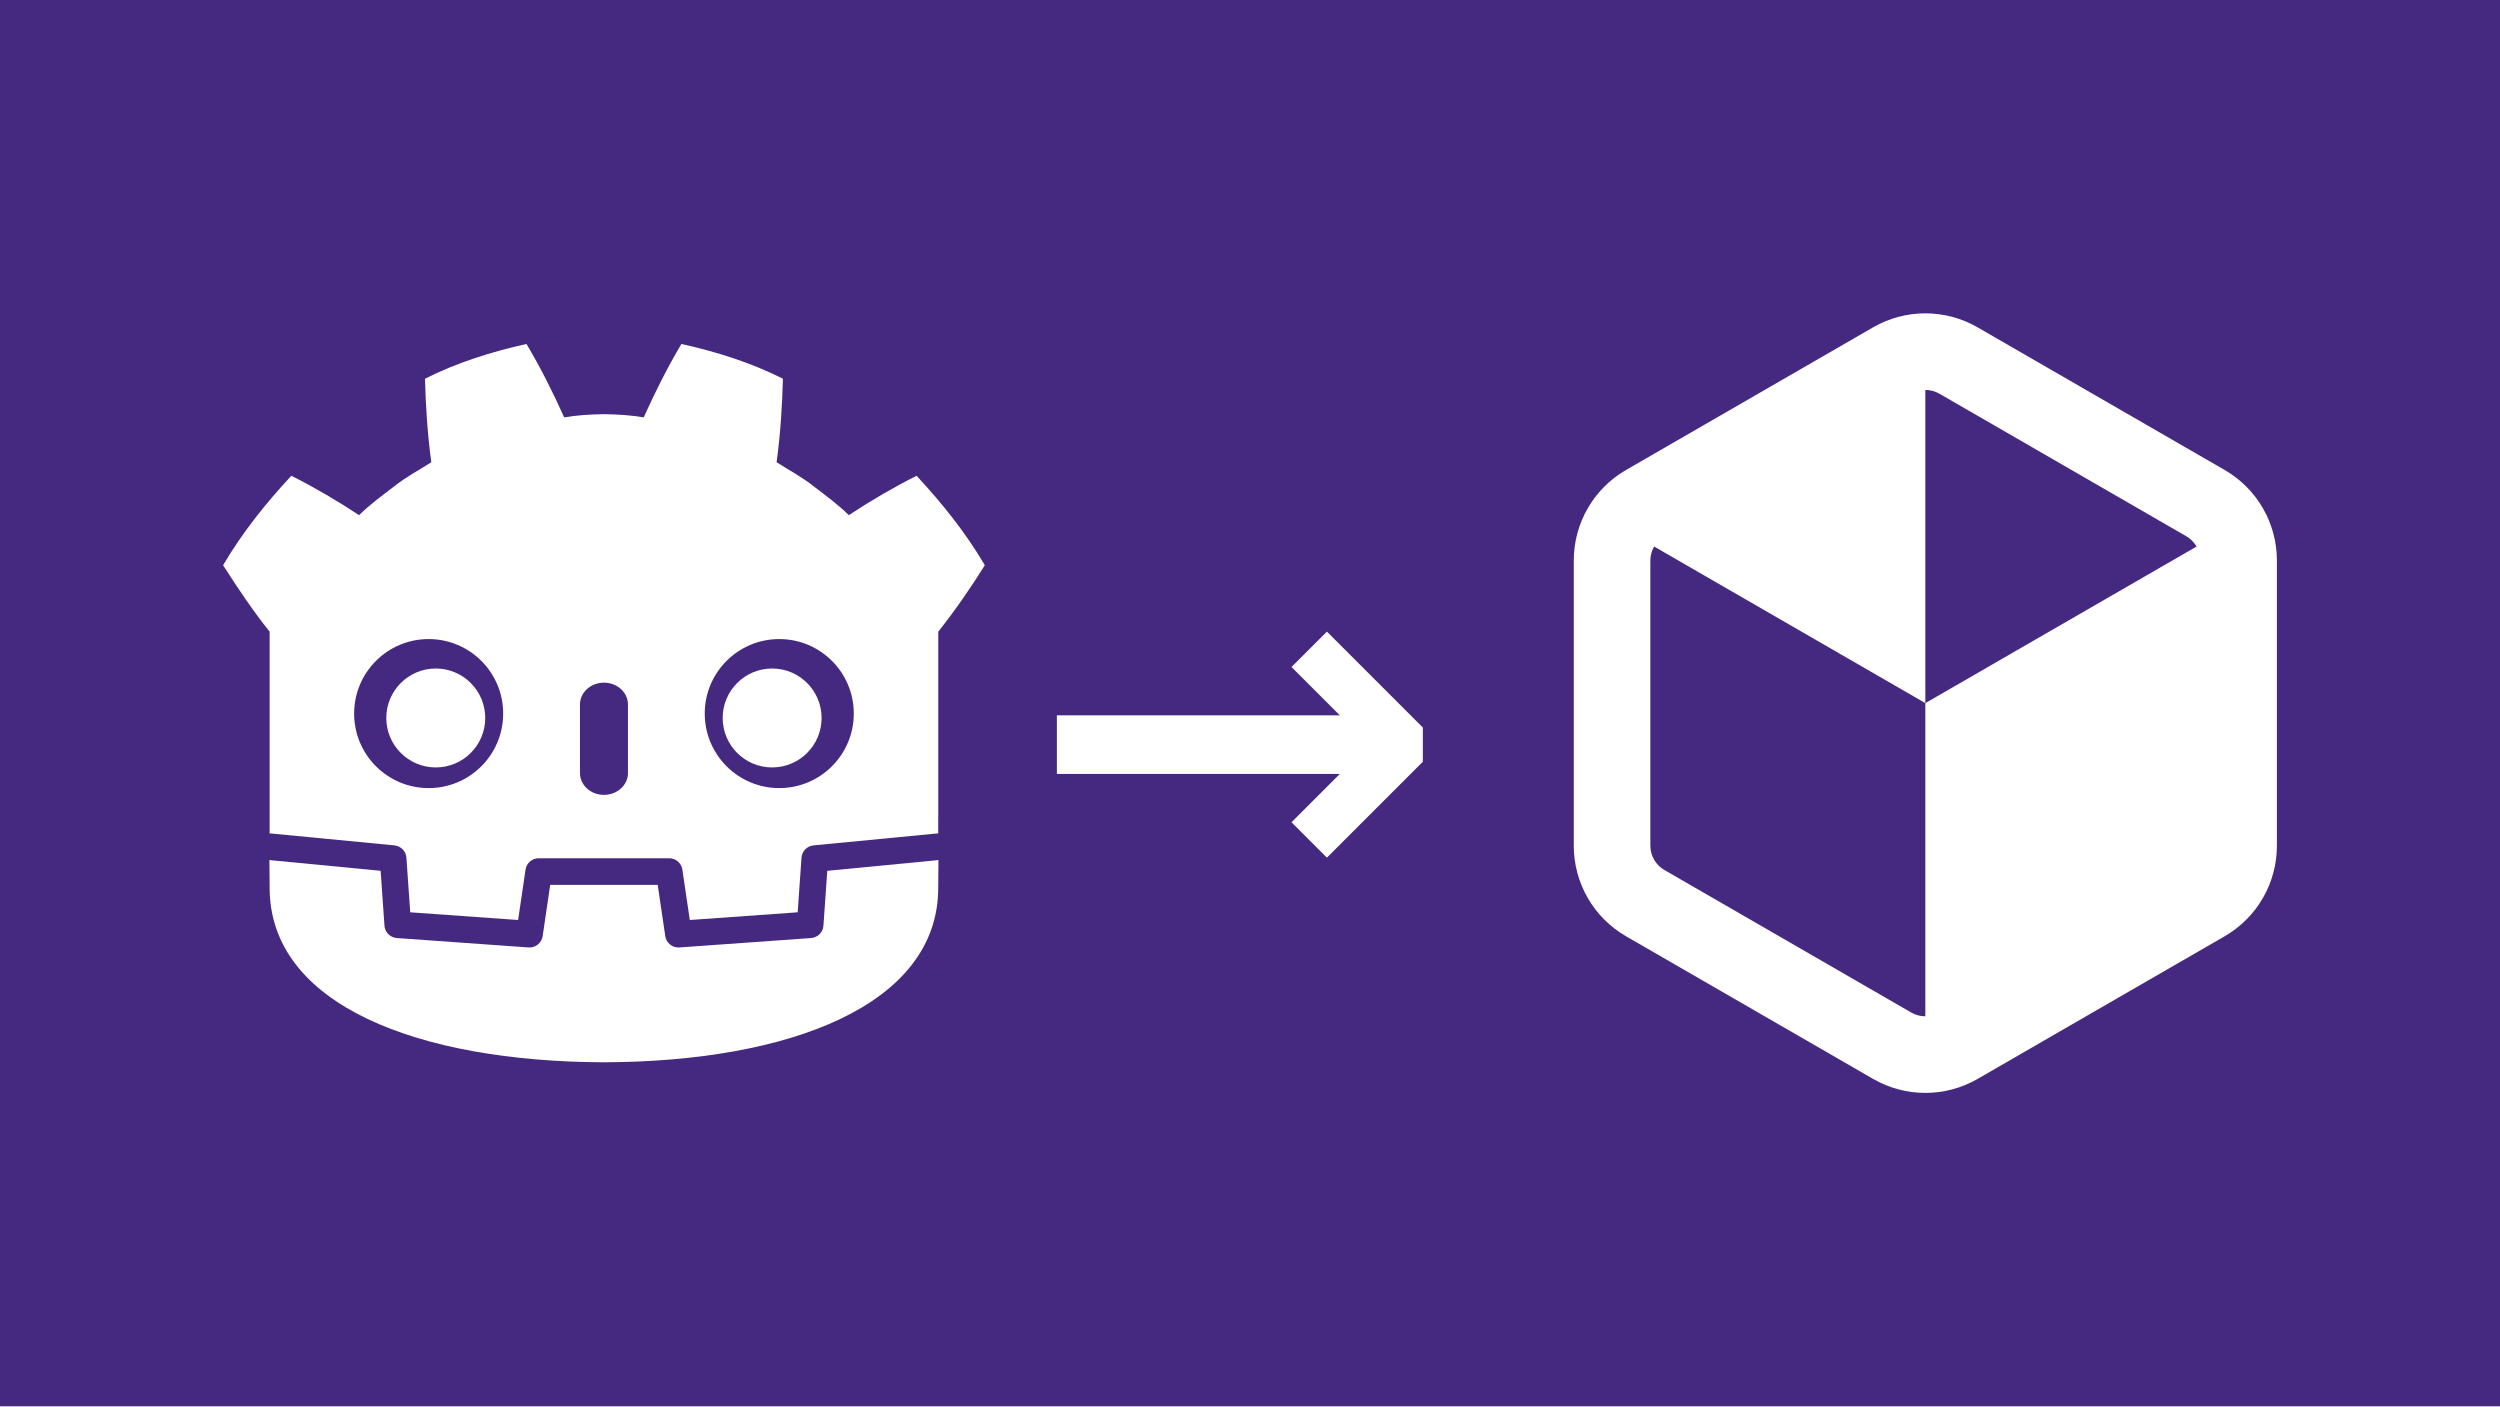
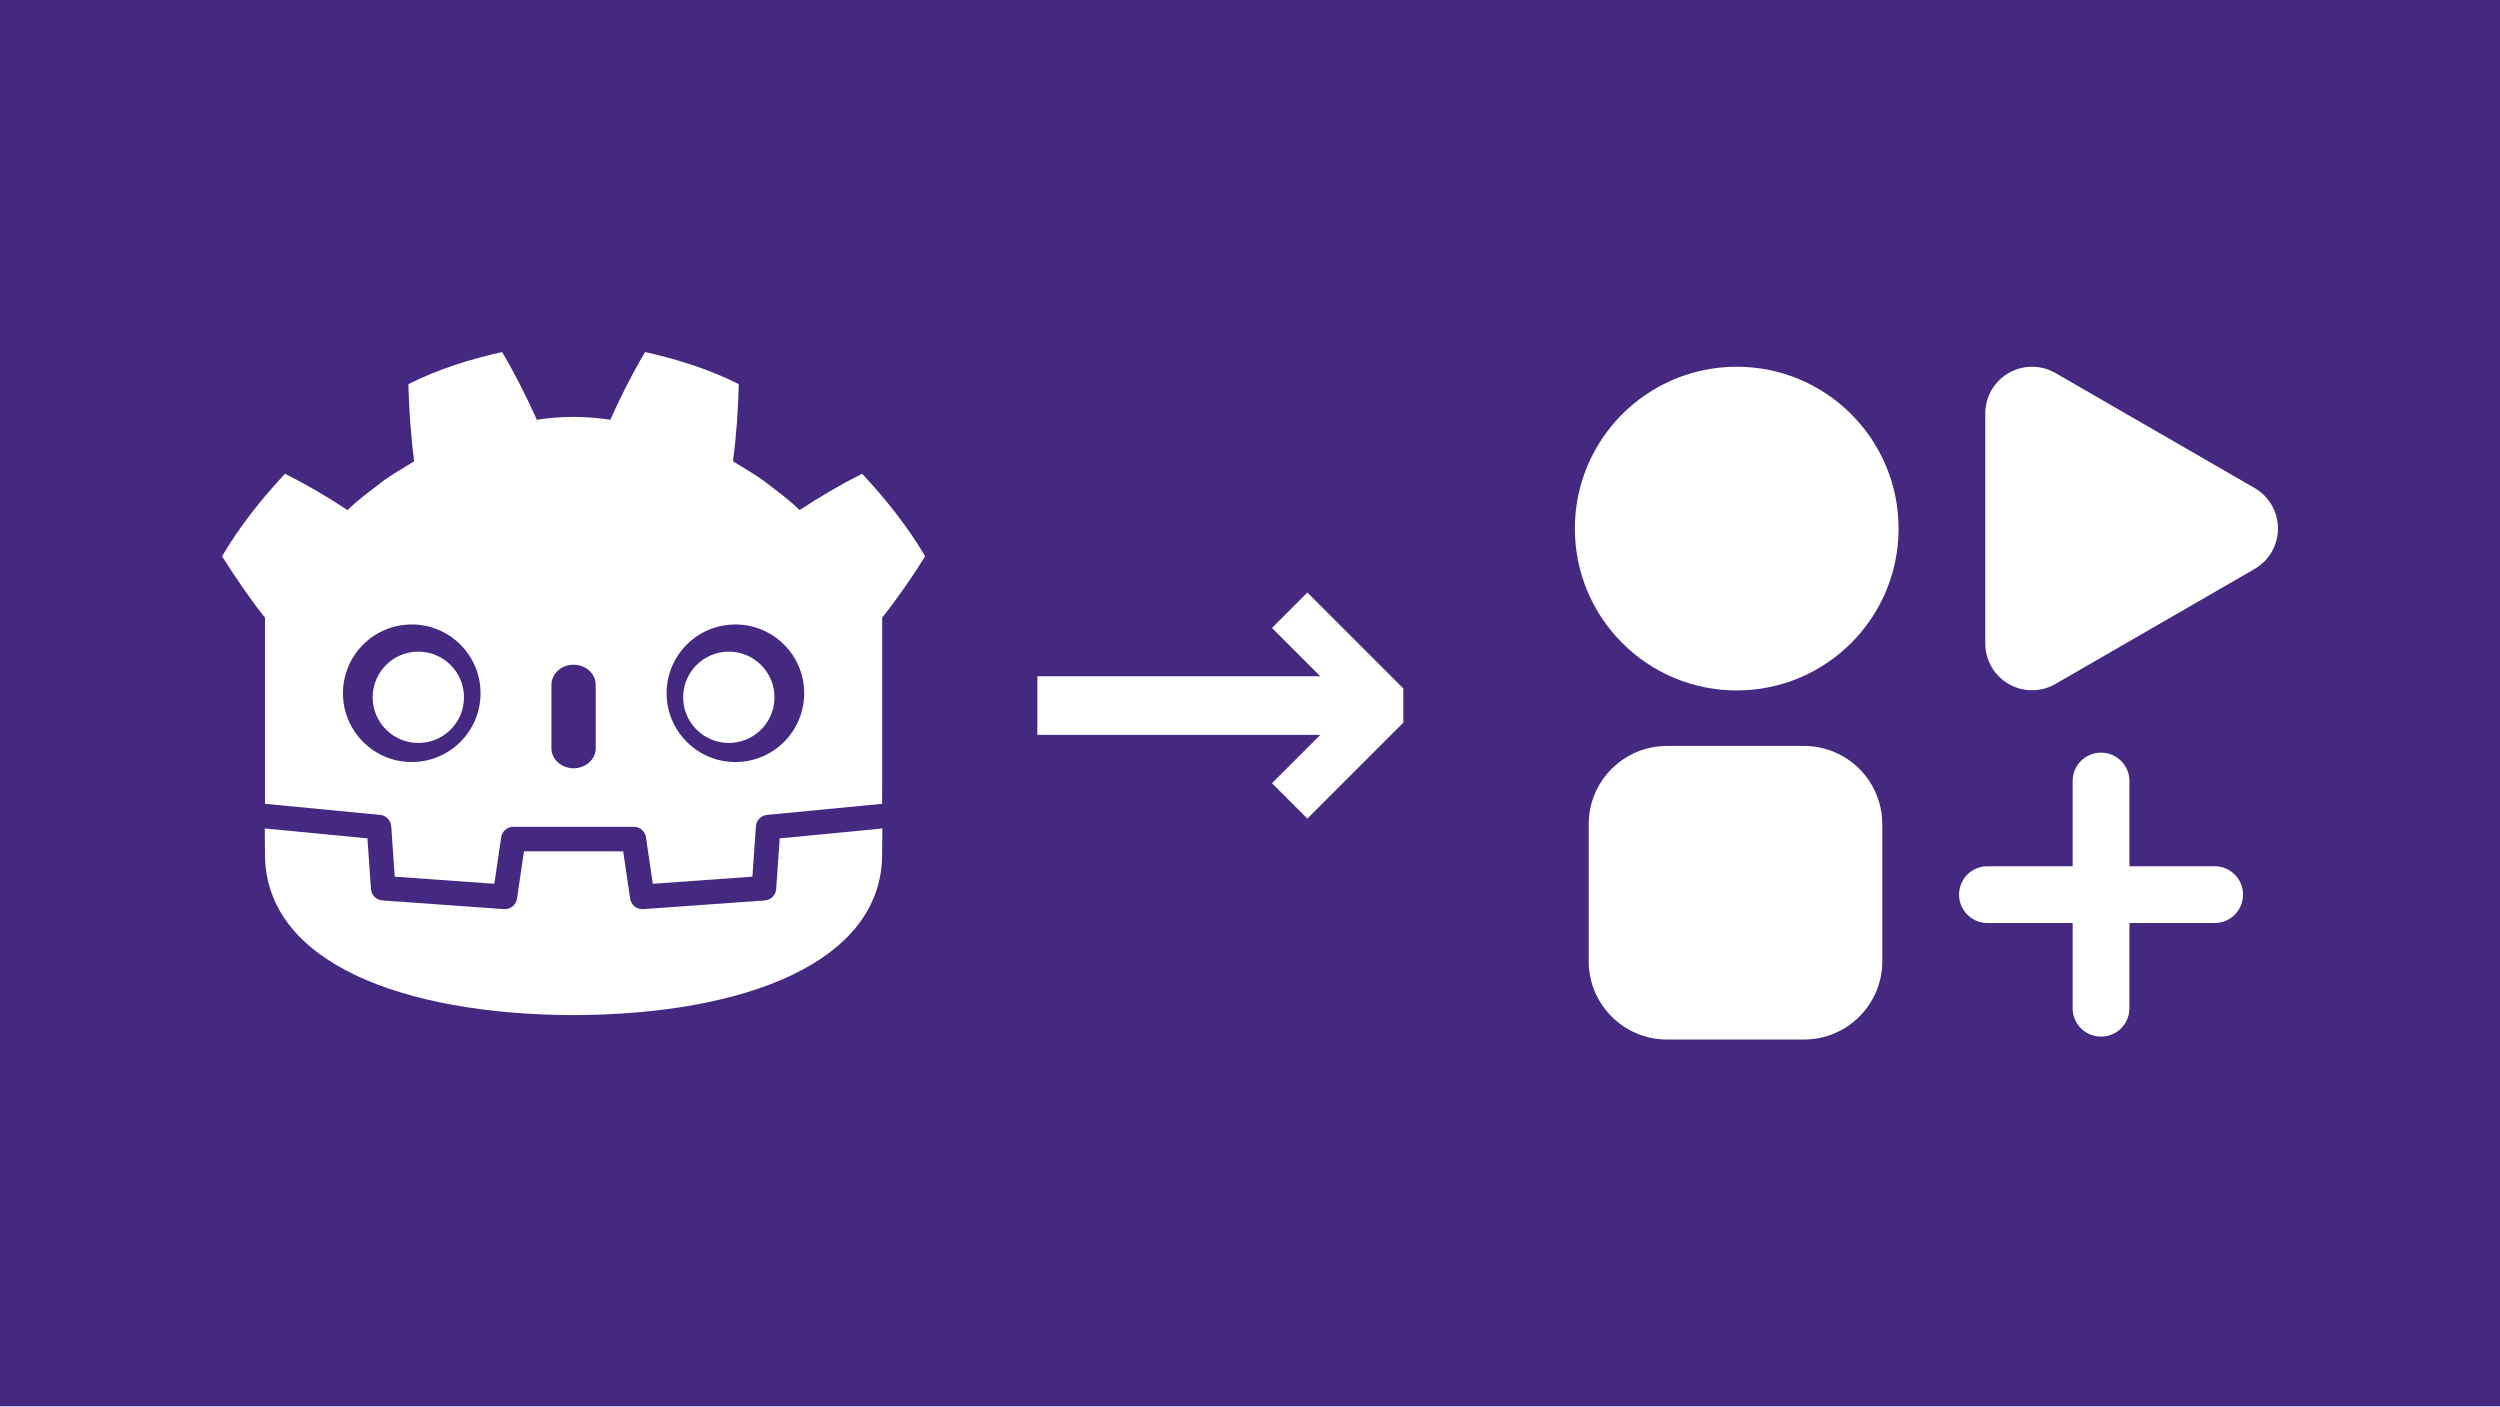
<svg xmlns="http://www.w3.org/2000/svg" width="1280" height="720" viewBox="0 0 1280 720" version="1.1" id="svg1" xml:space="preserve">
  <defs id="defs1" />
  <g id="layer1">
    <rect style="fill:#452981;fill-opacity:1;stroke-width:2;stroke-linejoin:round" id="rect1" width="1280" height="720" x="0" y="0" />
-     <g fill="#ffffff" id="g4" transform="matrix(0.4202586,0,0,0.4202586,94.05288,143.8032)" style="stroke-width:2.379">
-       <path d="m 417.615,76.875 c -42.392,9.424 -84.327,22.545 -123.643,42.334 0.899,34.716 3.144,67.98 7.693,101.768 -15.268,9.782 -31.315,18.178 -45.576,29.629 -14.49,11.147 -29.29,21.812 -42.41,34.85 C 187.468,268.118 159.725,251.825 131.145,237.443 100.337,270.599 71.531,306.383 48,346.428 c 18.493,29.029 38.329,58.206 56.699,80.959 v 197.783 25.121 22.861 c 0.45,0.004 0.898,0.021 1.344,0.062 l 150.67,14.527 c 7.892,0.762 14.077,7.114 14.627,15.023 l 4.646,66.51 131.43,9.379 9.055,-61.387 c 1.174,-7.959 8,-13.857 16.051,-13.857 h 158.961 c 8.046,0 14.873,5.899 16.047,13.857 l 9.055,61.387 131.434,-9.379 4.643,-66.51 c 0.554,-7.909 6.735,-14.258 14.627,-15.023 l 150.611,-14.527 c 0.445,-0.042 0.89,-0.058 1.34,-0.062 v -19.611 l 0.062,-0.019 v -226.135 c 21.216,-26.709 41.307,-56.172 56.699,-80.959 -23.523,-40.044 -52.345,-75.829 -83.152,-108.984 -28.572,14.382 -56.325,30.674 -82.537,48.012 -13.116,-13.037 -27.89,-23.702 -42.4,-34.85 -14.257,-11.451 -30.323,-19.847 -45.562,-29.629 4.537,-33.788 6.78,-67.051 7.684,-101.768 C 690.711,99.42 648.782,86.299 606.369,76.875 c -16.933,28.46 -32.419,59.279 -45.906,89.408 -15.993,-2.672 -32.06,-3.662 -48.148,-3.854 v -0.025 c -0.112,0 -0.217,0.025 -0.312,0.025 -0.1,0 -0.205,-0.025 -0.305,-0.025 v 0.025 c -16.118,0.191 -32.171,1.181 -48.168,3.854 C 450.051,136.154 434.574,105.335 417.615,76.875 Z M 298.416,436.398 c 50.151,0 90.799,40.617 90.799,90.752 0,50.168 -40.648,90.809 -90.799,90.809 -50.126,0 -90.787,-40.641 -90.787,-90.809 0,-50.134 40.661,-90.752 90.787,-90.752 z m 427.178,0 c 50.122,0 90.779,40.617 90.779,90.752 0,50.168 -40.657,90.809 -90.779,90.809 -50.159,0 -90.807,-40.641 -90.807,-90.809 0,-50.134 40.647,-90.752 90.807,-90.752 z m -213.6,53.109 c 16.143,0 29.254,11.908 29.254,26.561 v 83.59 c 0,14.665 -13.111,26.562 -29.254,26.562 -16.143,0 -29.227,-11.898 -29.227,-26.562 v -83.59 c 0,-14.652 13.084,-26.561 29.227,-26.561 z" stroke-width="9.905" id="path1" />
-       <path d="m 0,0 -1.121,-16.063 c -0.135,-1.936 -1.675,-3.477 -3.611,-3.616 l -38.555,-2.751 c -0.094,-0.007 -0.188,-0.01 -0.281,-0.01 -1.916,0 -3.569,1.406 -3.852,3.33 l -2.211,14.994 H -81.09 l -2.211,-14.994 c -0.297,-2.018 -2.101,-3.469 -4.133,-3.32 l -38.555,2.751 c -1.936,0.139 -3.476,1.68 -3.611,3.616 L -130.721,0 -163.268,3.138 c 0.015,-3.498 0.06,-7.33 0.06,-8.093 0,-34.374 43.605,-50.896 97.781,-51.086 h 0.066 0.067 c 54.176,0.19 97.766,16.712 97.766,51.086 0,0.777 0.047,4.593 0.063,8.093 z" transform="matrix(4.162611,0,0,-4.162611,784.0714,718.7231)" id="path2" style="stroke-width:2.379" />
-       <path d="m 0,0 c 0,-7.994 -6.479,-14.473 -14.479,-14.473 -7.996,0 -14.479,6.479 -14.479,14.473 0,7.994 6.483,14.479 14.479,14.479 C -6.479,14.479 0,7.994 0,0" transform="matrix(4.162611,0,0,-4.162611,367.3669,532.5371)" id="path3" style="stroke-width:2.379" />
-       <path d="m 0,0 c 0,-7.994 6.477,-14.473 14.471,-14.473 8.002,0 14.479,6.479 14.479,14.473 0,7.994 -6.477,14.479 -14.479,14.479 C 6.477,14.479 0,7.994 0,0" transform="matrix(4.162611,0,0,-4.162611,656.6406,532.5371)" id="path4" style="stroke-width:2.379" />
-     </g>
-     <g id="g738" transform="matrix(1.874514,0,0,1.874514,-1467.16,-154.7682)" style="fill:#ffffff;stroke-width:0.533">
-       <g id="g9130" transform="matrix(0.6535567,0,0,0.6535567,1083.955,58.47741)" style="mix-blend-mode:normal;fill:#ffffff;stroke-width:0.533">
-         <path style="fill:#ffffff;stroke:none;stroke-width:0.533px;stroke-linecap:butt;stroke-linejoin:miter;stroke-opacity:1" d="m 474.609,255.118 1e-5,151.181 -130.927,75.591 v -151.181 z" id="path9124" />
-         <path style="fill:#ffffff;stroke:none;stroke-width:0.533px;stroke-linecap:butt;stroke-linejoin:miter;stroke-opacity:1" d="M 343.683,330.709 V 179.528 L 212.756,255.118 Z" id="path9126" />
-         <path style="fill:#ffffff;fill-opacity:1;fill-rule:nonzero;stroke:none;stroke-width:44.244;stroke-linecap:round;stroke-linejoin:round;stroke-dasharray:none;stroke-opacity:1" d="m 218.612,233.262 c -13.541,7.818 -21.856,22.221 -21.856,37.856 v 119.181 c 0,15.636 8.315,30.038 21.856,37.856 l 103.214,59.591 c 13.541,7.818 30.172,7.818 43.713,0 l 103.214,-59.591 c 13.541,-7.818 21.856,-22.221 21.856,-37.856 V 271.118 c 0,-15.636 -8.315,-30.038 -21.856,-37.856 L 365.539,173.671 c -13.541,-7.818 -30.172,-7.818 -43.713,0 z m 130.927,-31.878 103.214,59.591 c 3.608,2.083 5.856,5.978 5.856,10.144 v 119.181 c 0,4.166 -2.249,8.061 -5.856,10.144 l -103.214,59.591 c -3.608,2.083 -8.105,2.083 -11.713,0 L 234.612,400.443 c -3.608,-2.083 -5.856,-5.978 -5.856,-10.144 V 271.118 c 0,-4.166 2.249,-8.061 5.856,-10.144 l 103.214,-59.591 c 3.608,-2.083 8.105,-2.083 11.713,0 z" id="path9128" />
-       </g>
+     <g fill="#ffffff" id="g4" transform="matrix(0.387931,0,0,0.387931,95.05118,150.4337)" style="stroke-width:2.578">
+       <path d="m 417.615,76.875 c -42.392,9.424 -84.327,22.545 -123.643,42.334 0.899,34.716 3.144,67.98 7.693,101.768 -15.268,9.782 -31.315,18.178 -45.576,29.629 -14.49,11.147 -29.29,21.812 -42.41,34.85 C 187.468,268.118 159.725,251.825 131.145,237.443 100.337,270.599 71.531,306.383 48,346.428 c 18.493,29.029 38.329,58.206 56.699,80.959 v 197.783 25.121 22.861 c 0.45,0.004 0.898,0.021 1.344,0.062 l 150.67,14.527 c 7.892,0.762 14.077,7.114 14.627,15.023 l 4.646,66.51 131.43,9.379 9.055,-61.387 c 1.174,-7.959 8,-13.857 16.051,-13.857 h 158.961 c 8.046,0 14.873,5.899 16.047,13.857 l 9.055,61.387 131.434,-9.379 4.643,-66.51 c 0.554,-7.909 6.735,-14.258 14.627,-15.023 l 150.611,-14.527 c 0.445,-0.042 0.89,-0.058 1.34,-0.062 v -19.611 l 0.062,-0.019 v -226.135 c 21.216,-26.709 41.307,-56.172 56.699,-80.959 -23.523,-40.044 -52.345,-75.829 -83.152,-108.984 -28.572,14.382 -56.325,30.674 -82.537,48.012 -13.116,-13.037 -27.89,-23.702 -42.4,-34.85 -14.257,-11.451 -30.323,-19.847 -45.562,-29.629 4.537,-33.788 6.78,-67.051 7.684,-101.768 C 690.711,99.42 648.782,86.299 606.369,76.875 c -16.933,28.46 -32.419,59.279 -45.906,89.408 -15.993,-2.672 -32.06,-3.662 -48.148,-3.854 v -0.025 c -0.112,0 -0.217,0.025 -0.312,0.025 -0.1,0 -0.205,-0.025 -0.305,-0.025 v 0.025 c -16.118,0.191 -32.171,1.181 -48.168,3.854 C 450.051,136.154 434.574,105.335 417.615,76.875 Z M 298.416,436.398 c 50.151,0 90.799,40.617 90.799,90.752 0,50.168 -40.648,90.809 -90.799,90.809 -50.126,0 -90.787,-40.641 -90.787,-90.809 0,-50.134 40.661,-90.752 90.787,-90.752 z m 427.178,0 c 50.122,0 90.779,40.617 90.779,90.752 0,50.168 -40.657,90.809 -90.779,90.809 -50.159,0 -90.807,-40.641 -90.807,-90.809 0,-50.134 40.647,-90.752 90.807,-90.752 z m -213.6,53.109 c 16.143,0 29.254,11.908 29.254,26.561 v 83.59 c 0,14.665 -13.111,26.562 -29.254,26.562 -16.143,0 -29.227,-11.898 -29.227,-26.562 v -83.59 c 0,-14.652 13.084,-26.561 29.227,-26.561 z" stroke-width="10.73" id="path1" />
+       <path d="m 0,0 -1.121,-16.063 c -0.135,-1.936 -1.675,-3.477 -3.611,-3.616 l -38.555,-2.751 c -0.094,-0.007 -0.188,-0.01 -0.281,-0.01 -1.916,0 -3.569,1.406 -3.852,3.33 l -2.211,14.994 H -81.09 l -2.211,-14.994 c -0.297,-2.018 -2.101,-3.469 -4.133,-3.32 l -38.555,2.751 c -1.936,0.139 -3.476,1.68 -3.611,3.616 L -130.721,0 -163.268,3.138 c 0.015,-3.498 0.06,-7.33 0.06,-8.093 0,-34.374 43.605,-50.896 97.781,-51.086 h 0.066 0.067 c 54.176,0.19 97.766,16.712 97.766,51.086 0,0.777 0.047,4.593 0.063,8.093 z" transform="matrix(4.162611,0,0,-4.162611,784.0714,718.7231)" id="path2" style="stroke-width:2.578" />
+       <path d="m 0,0 c 0,-7.994 -6.479,-14.473 -14.479,-14.473 -7.996,0 -14.479,6.479 -14.479,14.473 0,7.994 6.483,14.479 14.479,14.479 C -6.479,14.479 0,7.994 0,0" transform="matrix(4.162611,0,0,-4.162611,367.3669,532.5371)" id="path3" style="stroke-width:2.578" />
+       <path d="m 0,0 c 0,-7.994 6.477,-14.473 14.471,-14.473 8.002,0 14.479,6.479 14.479,14.473 0,7.994 -6.477,14.479 -14.479,14.479 C 6.477,14.479 0,7.994 0,0" transform="matrix(4.162611,0,0,-4.162611,656.6406,532.5371)" id="path4" style="stroke-width:2.578" />
    </g>
    <text xml:space="preserve" style="font-weight:900;font-size:256px;line-height:100%;font-family:'Inter Variable';-inkscape-font-specification:'Inter Variable Heavy';text-align:start;text-decoration-color:#000000;writing-mode:lr-tb;direction:ltr;text-anchor:start;fill:#f9f9f9;fill-opacity:1;stroke-width:2;stroke-linejoin:round" x="589.873" y="368.671" id="text1">
      <tspan id="tspan1" x="589.873" y="368.671" />
    </text>
-     <text xml:space="preserve" style="font-weight:900;font-size:256px;line-height:100%;font-family:'Inter Variable';-inkscape-font-specification:'Inter Variable Heavy';text-align:start;text-decoration-color:#000000;writing-mode:lr-tb;direction:ltr;text-anchor:start;fill:#ffffff;fill-opacity:1;stroke-width:2;stroke-linejoin:round" x="526.5" y="461.5" id="text2">
-       <tspan id="tspan2" x="526.5" y="461.5">→</tspan>
+     <text xml:space="preserve" style="font-weight:900;font-size:256px;line-height:100%;font-family:'Inter Variable';-inkscape-font-specification:'Inter Variable Heavy';text-align:start;text-decoration-color:#000000;writing-mode:lr-tb;direction:ltr;text-anchor:start;fill:#ffffff;fill-opacity:1;stroke-width:2;stroke-linejoin:round" x="516.5" y="441.5" id="text2">
+       <tspan id="tspan2" x="516.5" y="441.5">→</tspan>
    </text>
+     <g id="g1" transform="matrix(2.148657,0,0,2.148657,559.067,13.37686)" style="stroke-width:0.465">
+       <g id="g1090" transform="matrix(0.809315,0,0,0.809315,-8.501512,99.86441)" style="fill:#ffffff;stroke-width:0.575">
+         <g id="g8716-6" style="fill:#ffffff;stroke-width:0.413" transform="matrix(5.266901,0,0,5.266901,-677.5774,-479.2174)">
+           <circle style="fill:#ffffff;stroke-width:0.109" id="circle8708-7" cx="166.688" cy="95.647" r="9.048" />
+           <rect style="fill:#ffffff;stroke-width:0.109" id="rect8710-5" width="16.412" height="16.412" x="158.414" y="107.798" rx="4.377" ry="4.377" />
+           <path style="fill:#ffffff;stroke-width:0.103" id="path8712-3" transform="matrix(0.9259016,0.5345696,0.5345696,-0.9259016,99.82615,110.6931)" d="m 69.514,58.833 -1.781,0 -10.247,0 a 2.444,2.444 60 0 1 -2.117,-3.666 l 0.89,-1.542 5.124,-8.874 a 2.444,2.444 2.5219902e-7 0 1 4.233,0 l 0.89,1.542 5.124,8.874 a 2.444,2.444 120 0 1 -2.117,3.666 z" />
+           <path id="path8714-5" style="fill:#ffffff;stroke-width:1.092" d="m 194.992,116.11 c 0,0.879 -0.708,1.587 -1.587,1.587 h -12.7 c -0.879,0 -1.587,-0.708 -1.587,-1.587 0,-0.879 0.708,-1.587 1.587,-1.587 h 12.7 c 0.879,0 1.587,0.708 1.587,1.587 z m -7.938,-7.937 c 0.879,0 1.587,0.708 1.587,1.587 v 12.7 c 0,0.879 -0.708,1.587 -1.587,1.587 -0.879,0 -1.587,-0.708 -1.587,-1.587 v -12.7 c 0,-0.879 0.708,-1.587 1.587,-1.587 z" />
+         </g>
+       </g>
+     </g>
  </g>
</svg>
